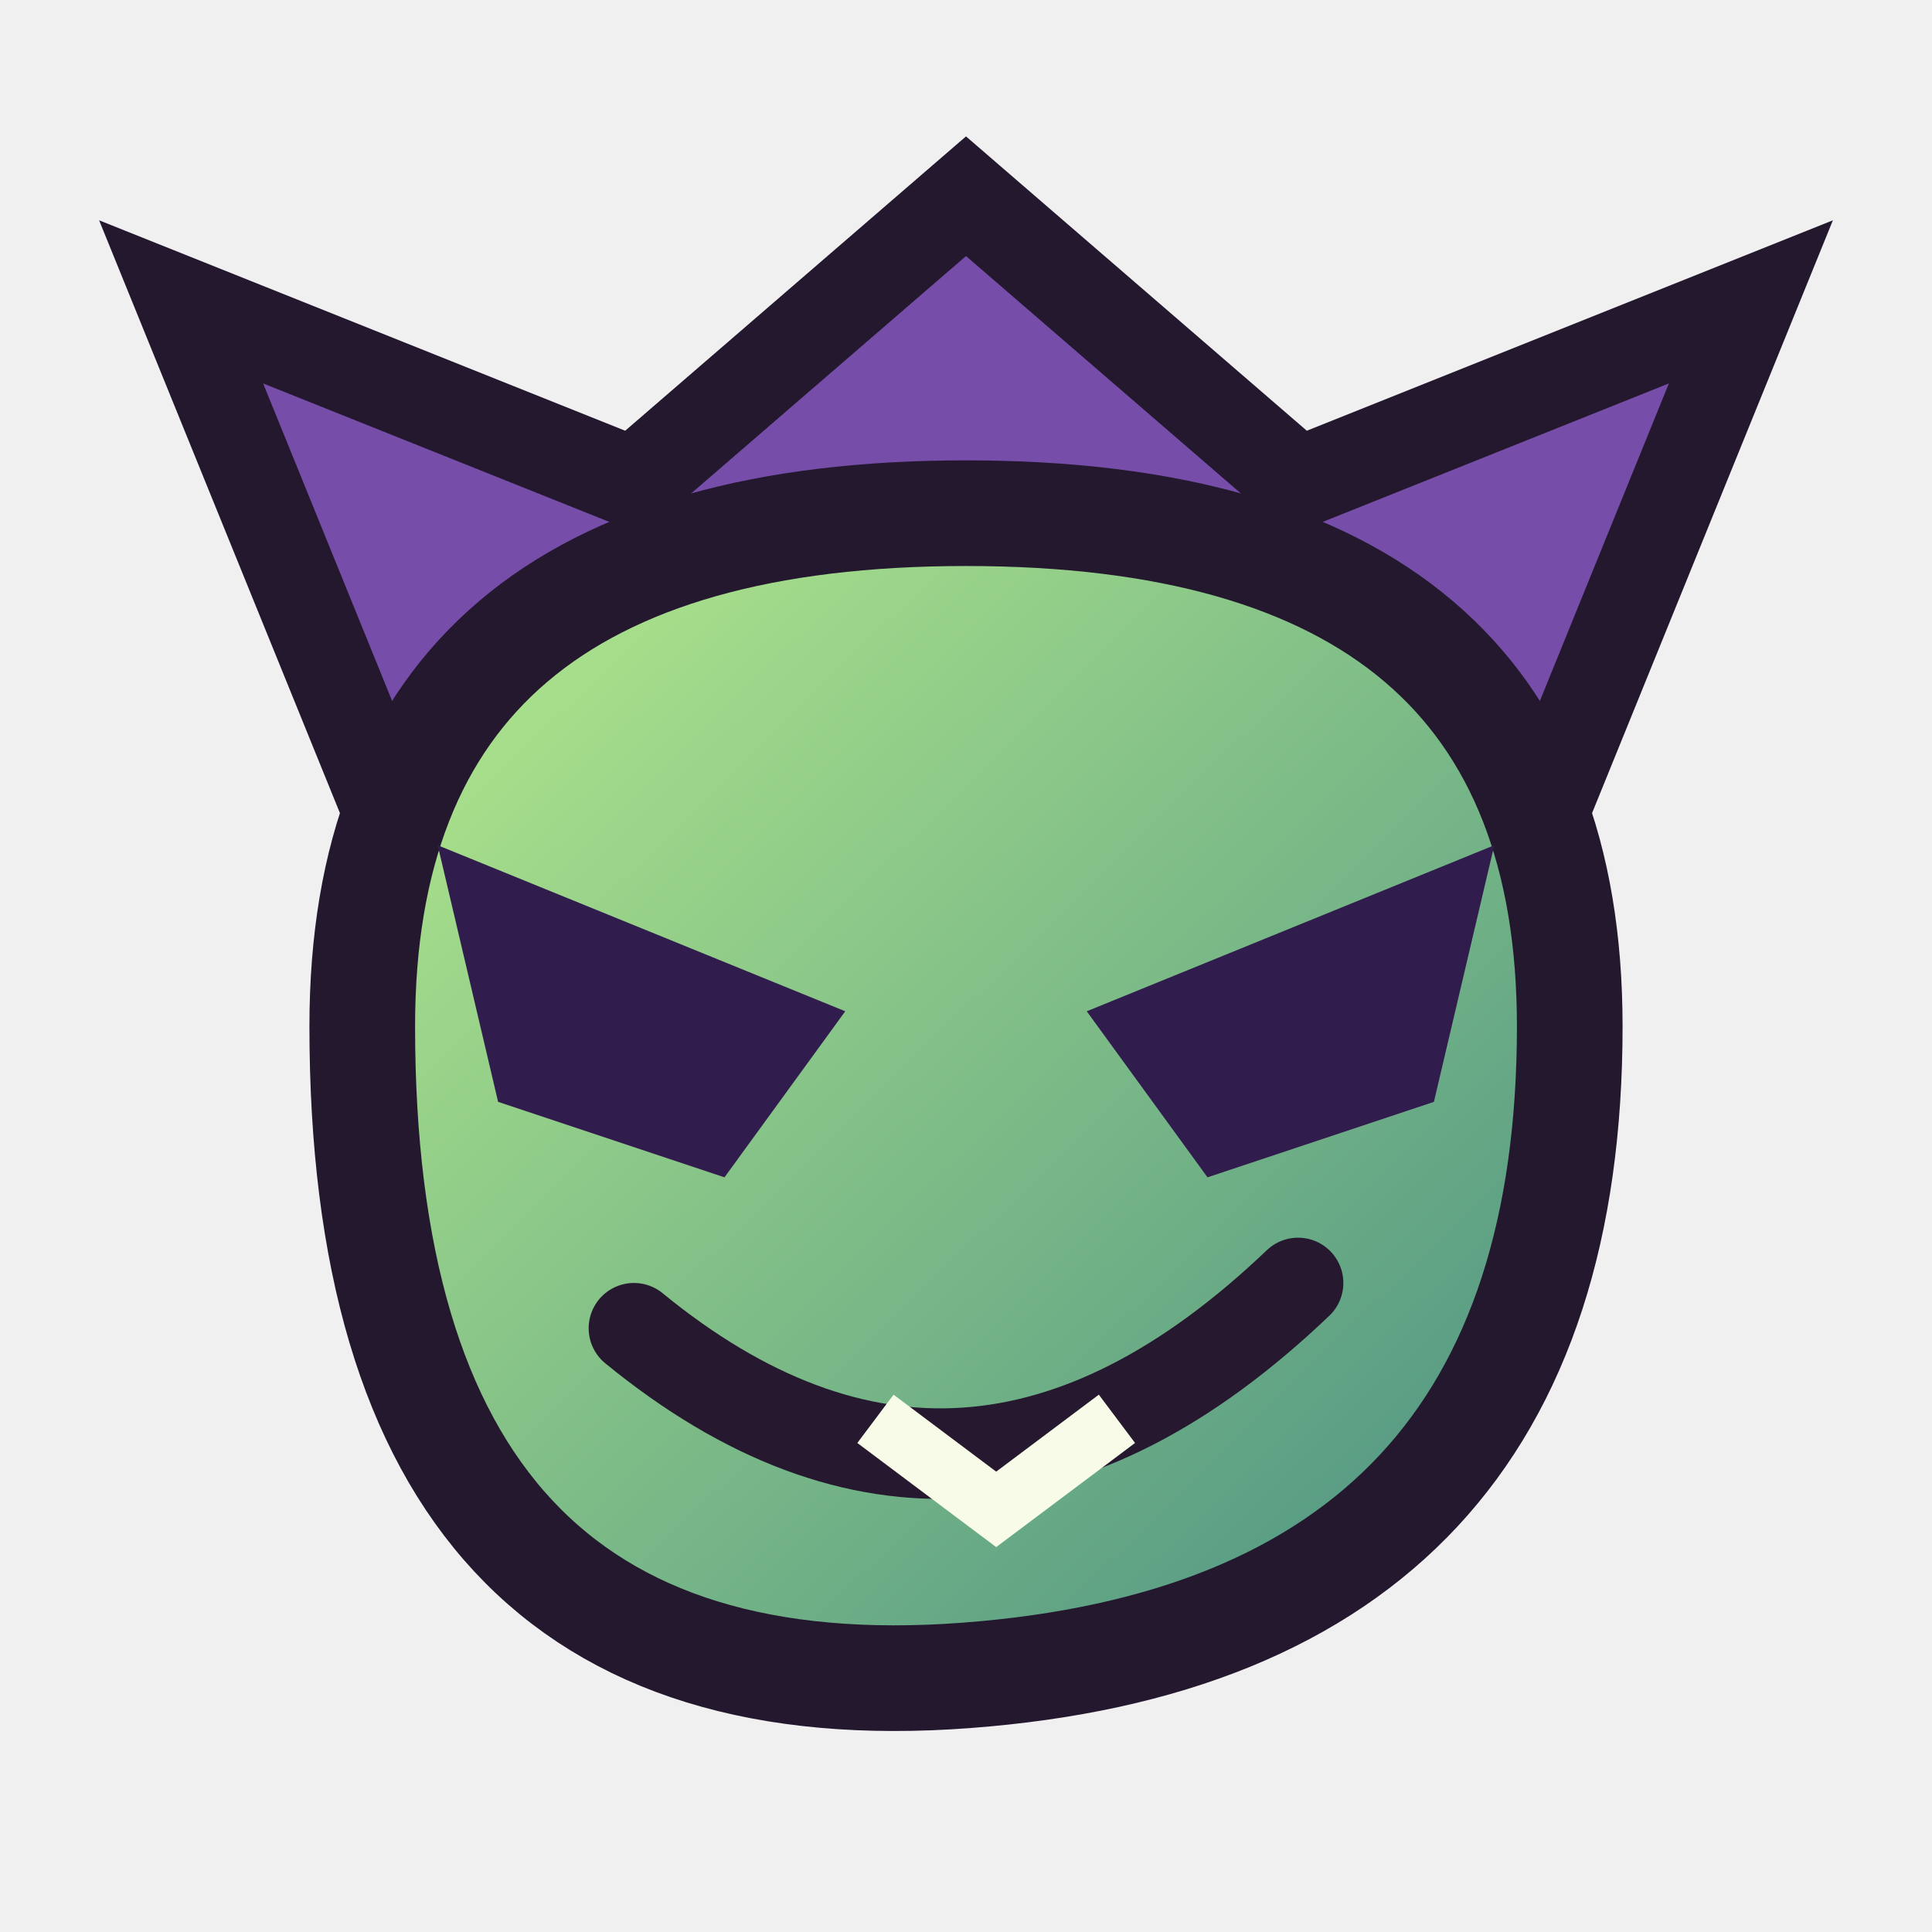
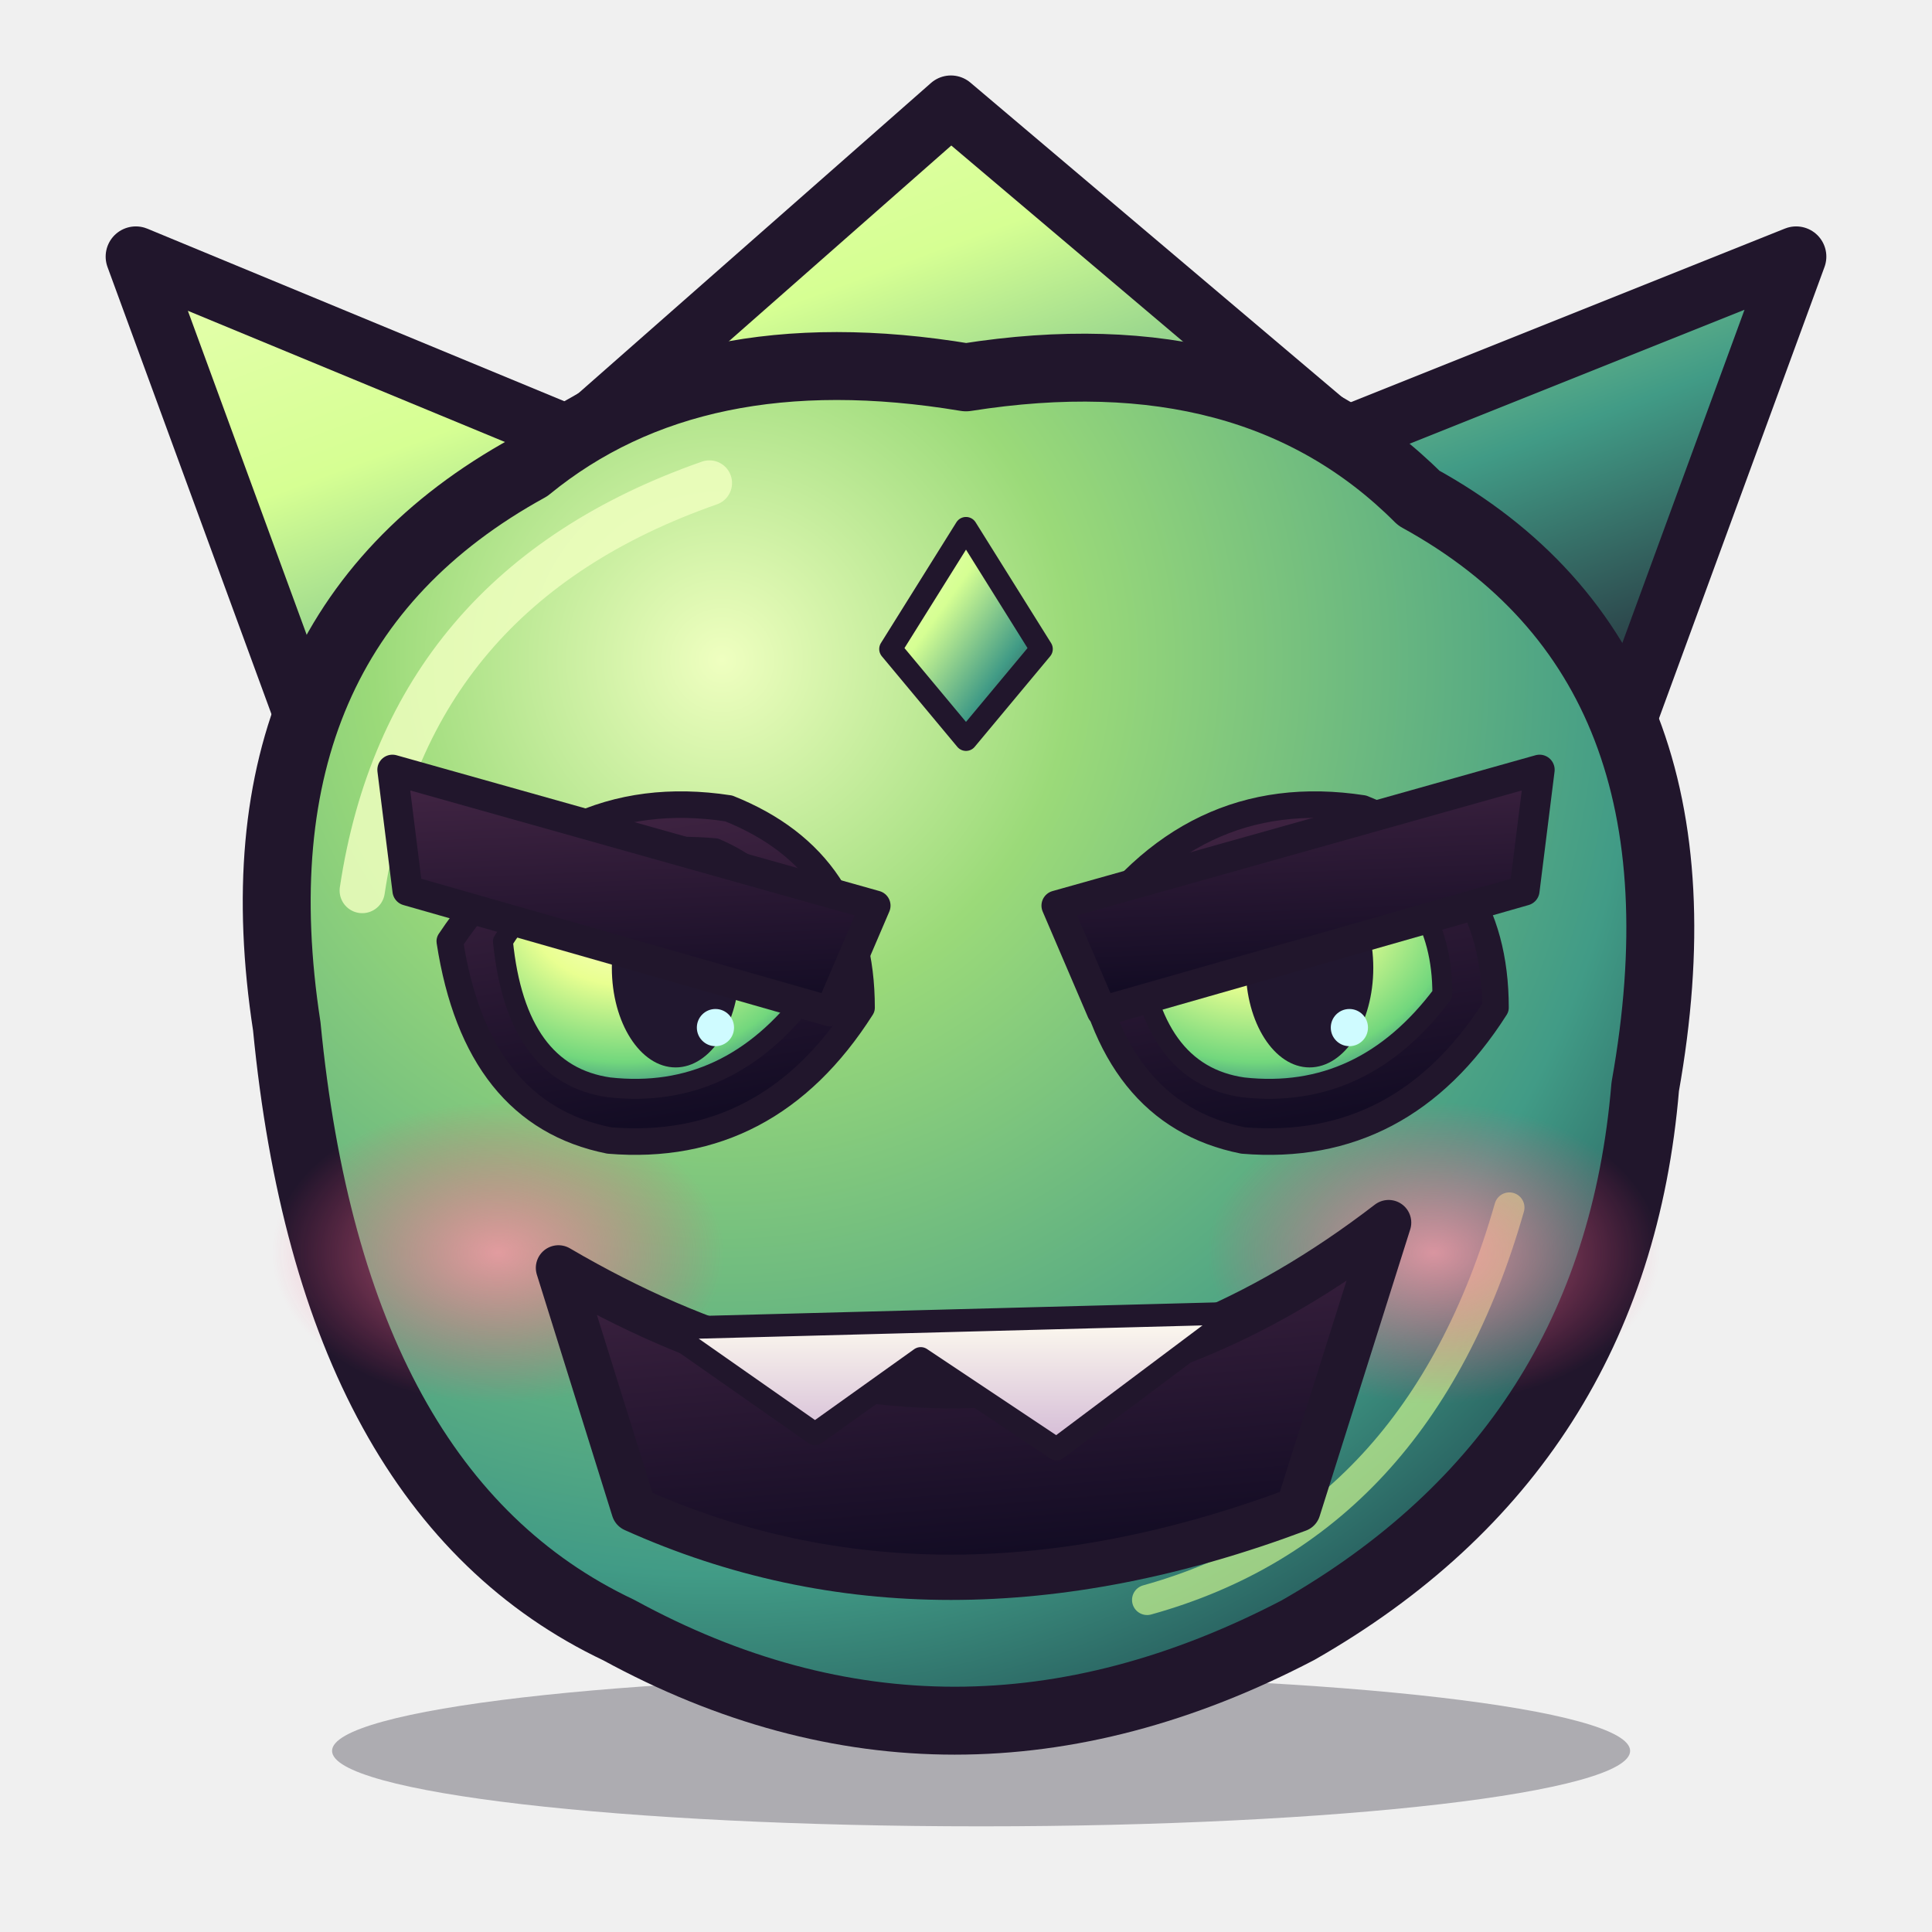
<svg xmlns="http://www.w3.org/2000/svg" viewBox="0 0 128 128" role="img" aria-label="Tiny Villain">
  <defs>
-     <linearGradient id="a" x1="0" y1="0" x2="1" y2="1">
-       <stop stop-color="#b8ed8c" />
-       <stop offset="1" stop-color="#468d83" />
+     <radialGradient id="skin" cx=".32" cy=".22" r=".88">
+       <stop stop-color="#efffc0" />
+       <stop offset=".29" stop-color="#9bda79" />
+       <stop offset=".76" stop-color="#419b86" />
+       <stop offset="1" stop-color="#1d454e" />
+     </radialGradient>
+     <linearGradient id="horn" x1="0" y1="0" x2="1" y2="1">
+       <stop stop-color="#efffc0" />
+       <stop offset=".36" stop-color="#d6ff93" />
+       <stop offset=".7" stop-color="#419b86" />
+       <stop offset="1" stop-color="#201529" />
    </linearGradient>
+     <linearGradient id="ink" x2=".2" y2="1">
+       <stop stop-color="#442645" />
+       <stop offset="1" stop-color="#130c24" />
+     </linearGradient>
+     <radialGradient id="eye" cx=".4" cy=".25" r=".8">
+       <stop stop-color="#ffffd5" />
+       <stop offset=".4" stop-color="#e9ff91" />
+       <stop offset=".8" stop-color="#72d77d" />
+       <stop offset="1" stop-color="#317d87" />
+     </radialGradient>
+     <linearGradient id="tooth" x2="0" y2="1">
+       <stop stop-color="#fffdf0" />
+       <stop offset="1" stop-color="#d2b8d5" />
+     </linearGradient>
+     <radialGradient id="blush">
+       <stop stop-color="#ff94a7" stop-opacity=".8" />
+       <stop offset="1" stop-color="#ff487e" stop-opacity="0" />
+     </radialGradient>
  </defs>
-   <path d="M25 52 12 20l30 12 22-19 22 19 30-12-13 32Z" fill="#764eaa" stroke="#24182f" stroke-width="6" />
-   <path d="M24 68q0-34 40-34t40 34q0 40-40 43T24 68Z" fill="url(#a)" stroke="#24182f" stroke-width="7" />
-   <path d="M29 56 56 67 48 78 33 73Zm70 0L72 67l8 11 15-5Z" fill="#311d4d" />
-   <path d="M42 88q22 18 44-3" fill="none" stroke="#25182f" stroke-width="6" stroke-linecap="round" />
-   <path d="m58 94 8 6 8-6" fill="none" stroke="#f7fbe8" stroke-width="4" />
+   <ellipse cx="65" cy="116" rx="43" ry="5" fill="#100c1e" opacity=".30" />
+   <path d="M20 47 9 17 38 29 63 7 89 29 119 17 108 47Z" fill="url(#horn)" stroke="#21162c" stroke-width="4" stroke-linejoin="round" stroke-linecap="round" />
+   <path d="M19 68Q15 42 35 31Q46 22 64 25Q83 22 94 33Q114 44 109 72Q107 96 86 108Q63 120 41 108Q22 99 19 68Z" fill="url(#skin)" stroke="#21162c" stroke-width="4.5" stroke-linejoin="round" stroke-linecap="round" />
+   <path d="M24 59Q27 39 47 32" fill="none" stroke="#efffc0" stroke-opacity=".83" stroke-width="3" stroke-linecap="round" />
+   <path d="M100 80Q94 101 76 106" fill="none" stroke="#d6ff93" stroke-opacity=".65" stroke-width="2" stroke-linecap="round" />
+   <ellipse cx="33" cy="83" rx="15" ry="10" fill="url(#blush)" />
+   <ellipse cx="95" cy="83" rx="15" ry="10" fill="url(#blush)" />
+   <path d="M59 43 64 35 69 43 64 49Z" fill="url(#horn)" stroke="#21162c" stroke-width="1.5" stroke-linejoin="round" stroke-linecap="round" />
+   <g transform="translate(43 65) scale(0.88)">
+     <path d="M-15 -3Q-7 -15 6 -13Q16 -9 16 2Q9 13 -3 12Q-13 10 -15 -3Z" fill="url(#ink)" stroke="#21162c" stroke-width="2" stroke-linejoin="round" stroke-linecap="round" />
+     <path d="M-11 -3Q-6 -11 5 -10Q12 -7 12 1Q6 9 -3 8Q-10 7 -11 -3Z" fill="url(#eye)" stroke="#21162c" stroke-width="1.5" stroke-linejoin="round" stroke-linecap="round" />
+     <ellipse cx="2" cy="-1" rx="4.8" ry="7.5" fill="#21172f" />
+     <circle cx="-1" cy="-5" r="2.7" fill="#fff" />
+     <circle cx="5" cy="3.5" r="1.4" fill="#cffbff" />
+   </g>
+   <g transform="translate(85 65) scale(0.88)">
+     <path d="M-15 -3Q-7 -15 6 -13Q16 -9 16 2Q9 13 -3 12Q-13 10 -15 -3Z" fill="url(#ink)" stroke="#21162c" stroke-width="2" stroke-linejoin="round" stroke-linecap="round" />
+     <path d="M-11 -3Q-6 -11 5 -10Q12 -7 12 1Q6 9 -3 8Q-10 7 -11 -3Z" fill="url(#eye)" stroke="#21162c" stroke-width="1.5" stroke-linejoin="round" stroke-linecap="round" />
+     <ellipse cx="2" cy="-1" rx="4.8" ry="7.5" fill="#21172f" />
+     <circle cx="-1" cy="-5" r="2.7" fill="#fff" />
+     <circle cx="5" cy="3.5" r="1.4" fill="#cffbff" />
+   </g>
+   <path d="M26 51 58 60 55 67 27 59ZM102 51 70 60 73 67 101 59Z" fill="url(#ink)" stroke="#21162c" stroke-width="2" stroke-linejoin="round" stroke-linecap="round" />
+   <path d="M37 84Q66 101 92 81L86 100Q62 109 42 100Z" fill="url(#ink)" stroke="#21162c" stroke-width="3" stroke-linejoin="round" stroke-linecap="round" />
+   <path d="M44 88 54 95 61 90 70 96 82 87Z" fill="url(#tooth)" stroke="#21162c" stroke-width="1.5" stroke-linejoin="round" stroke-linecap="round" />
</svg>
